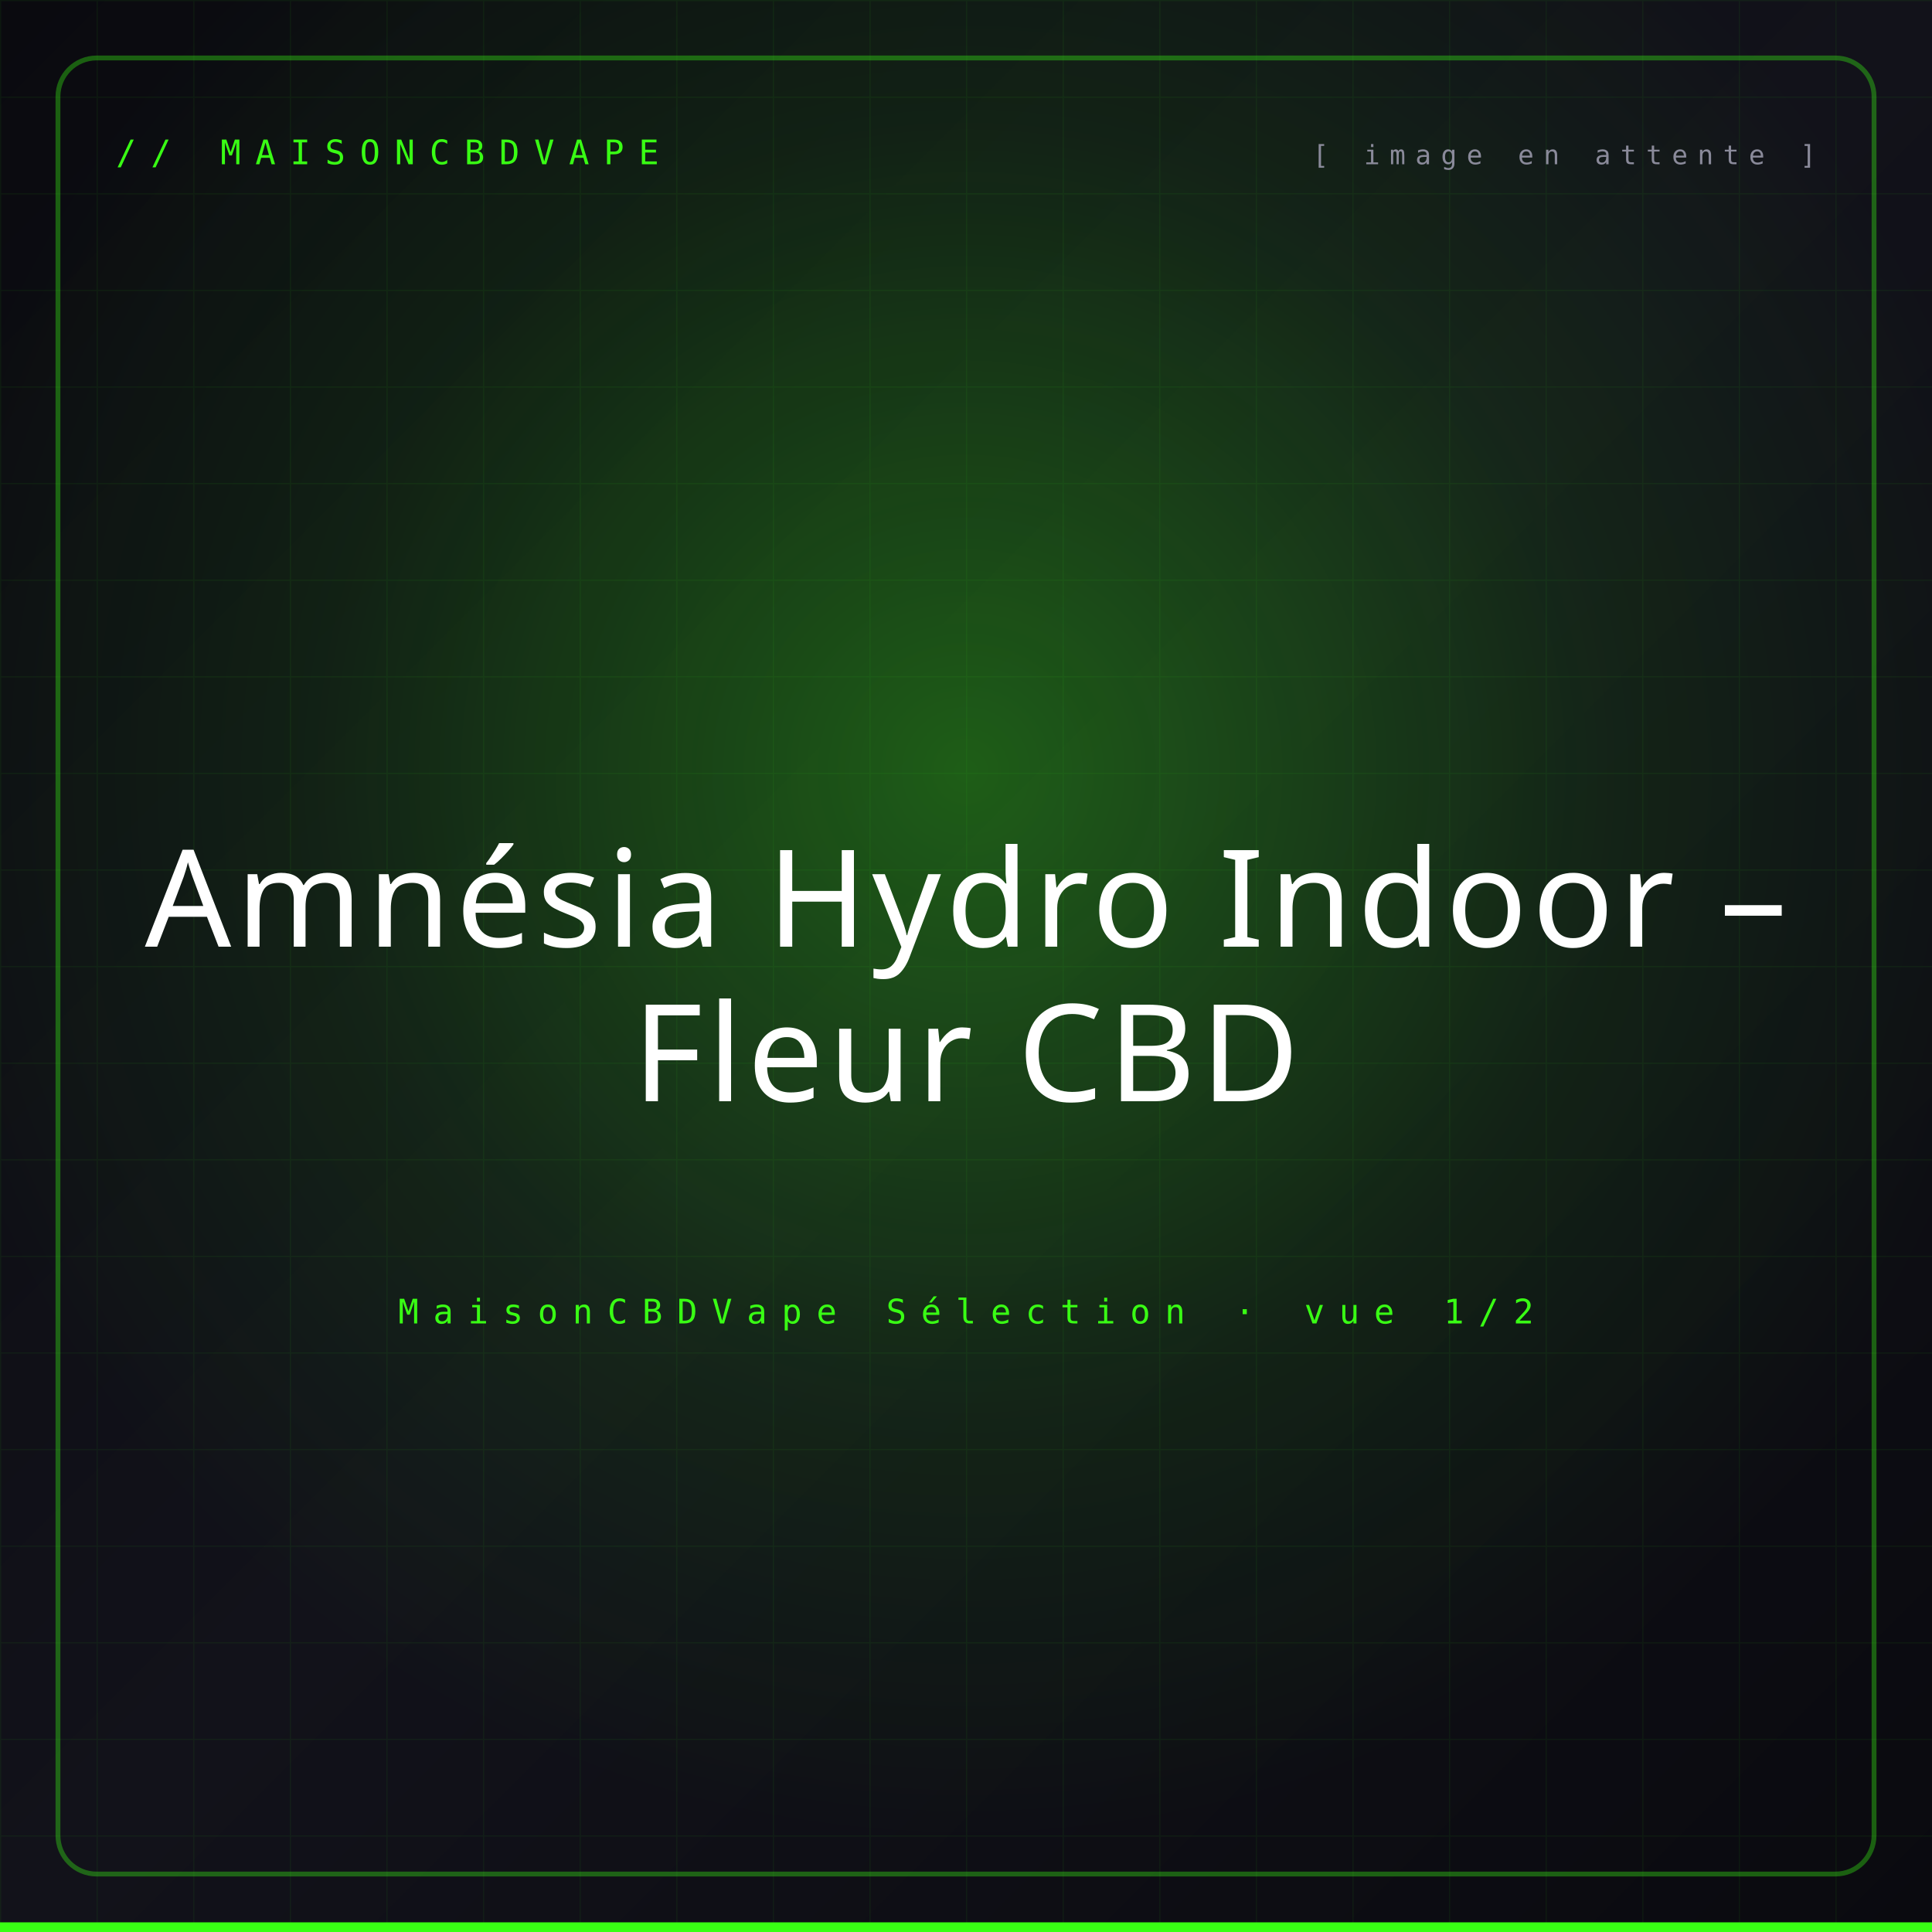
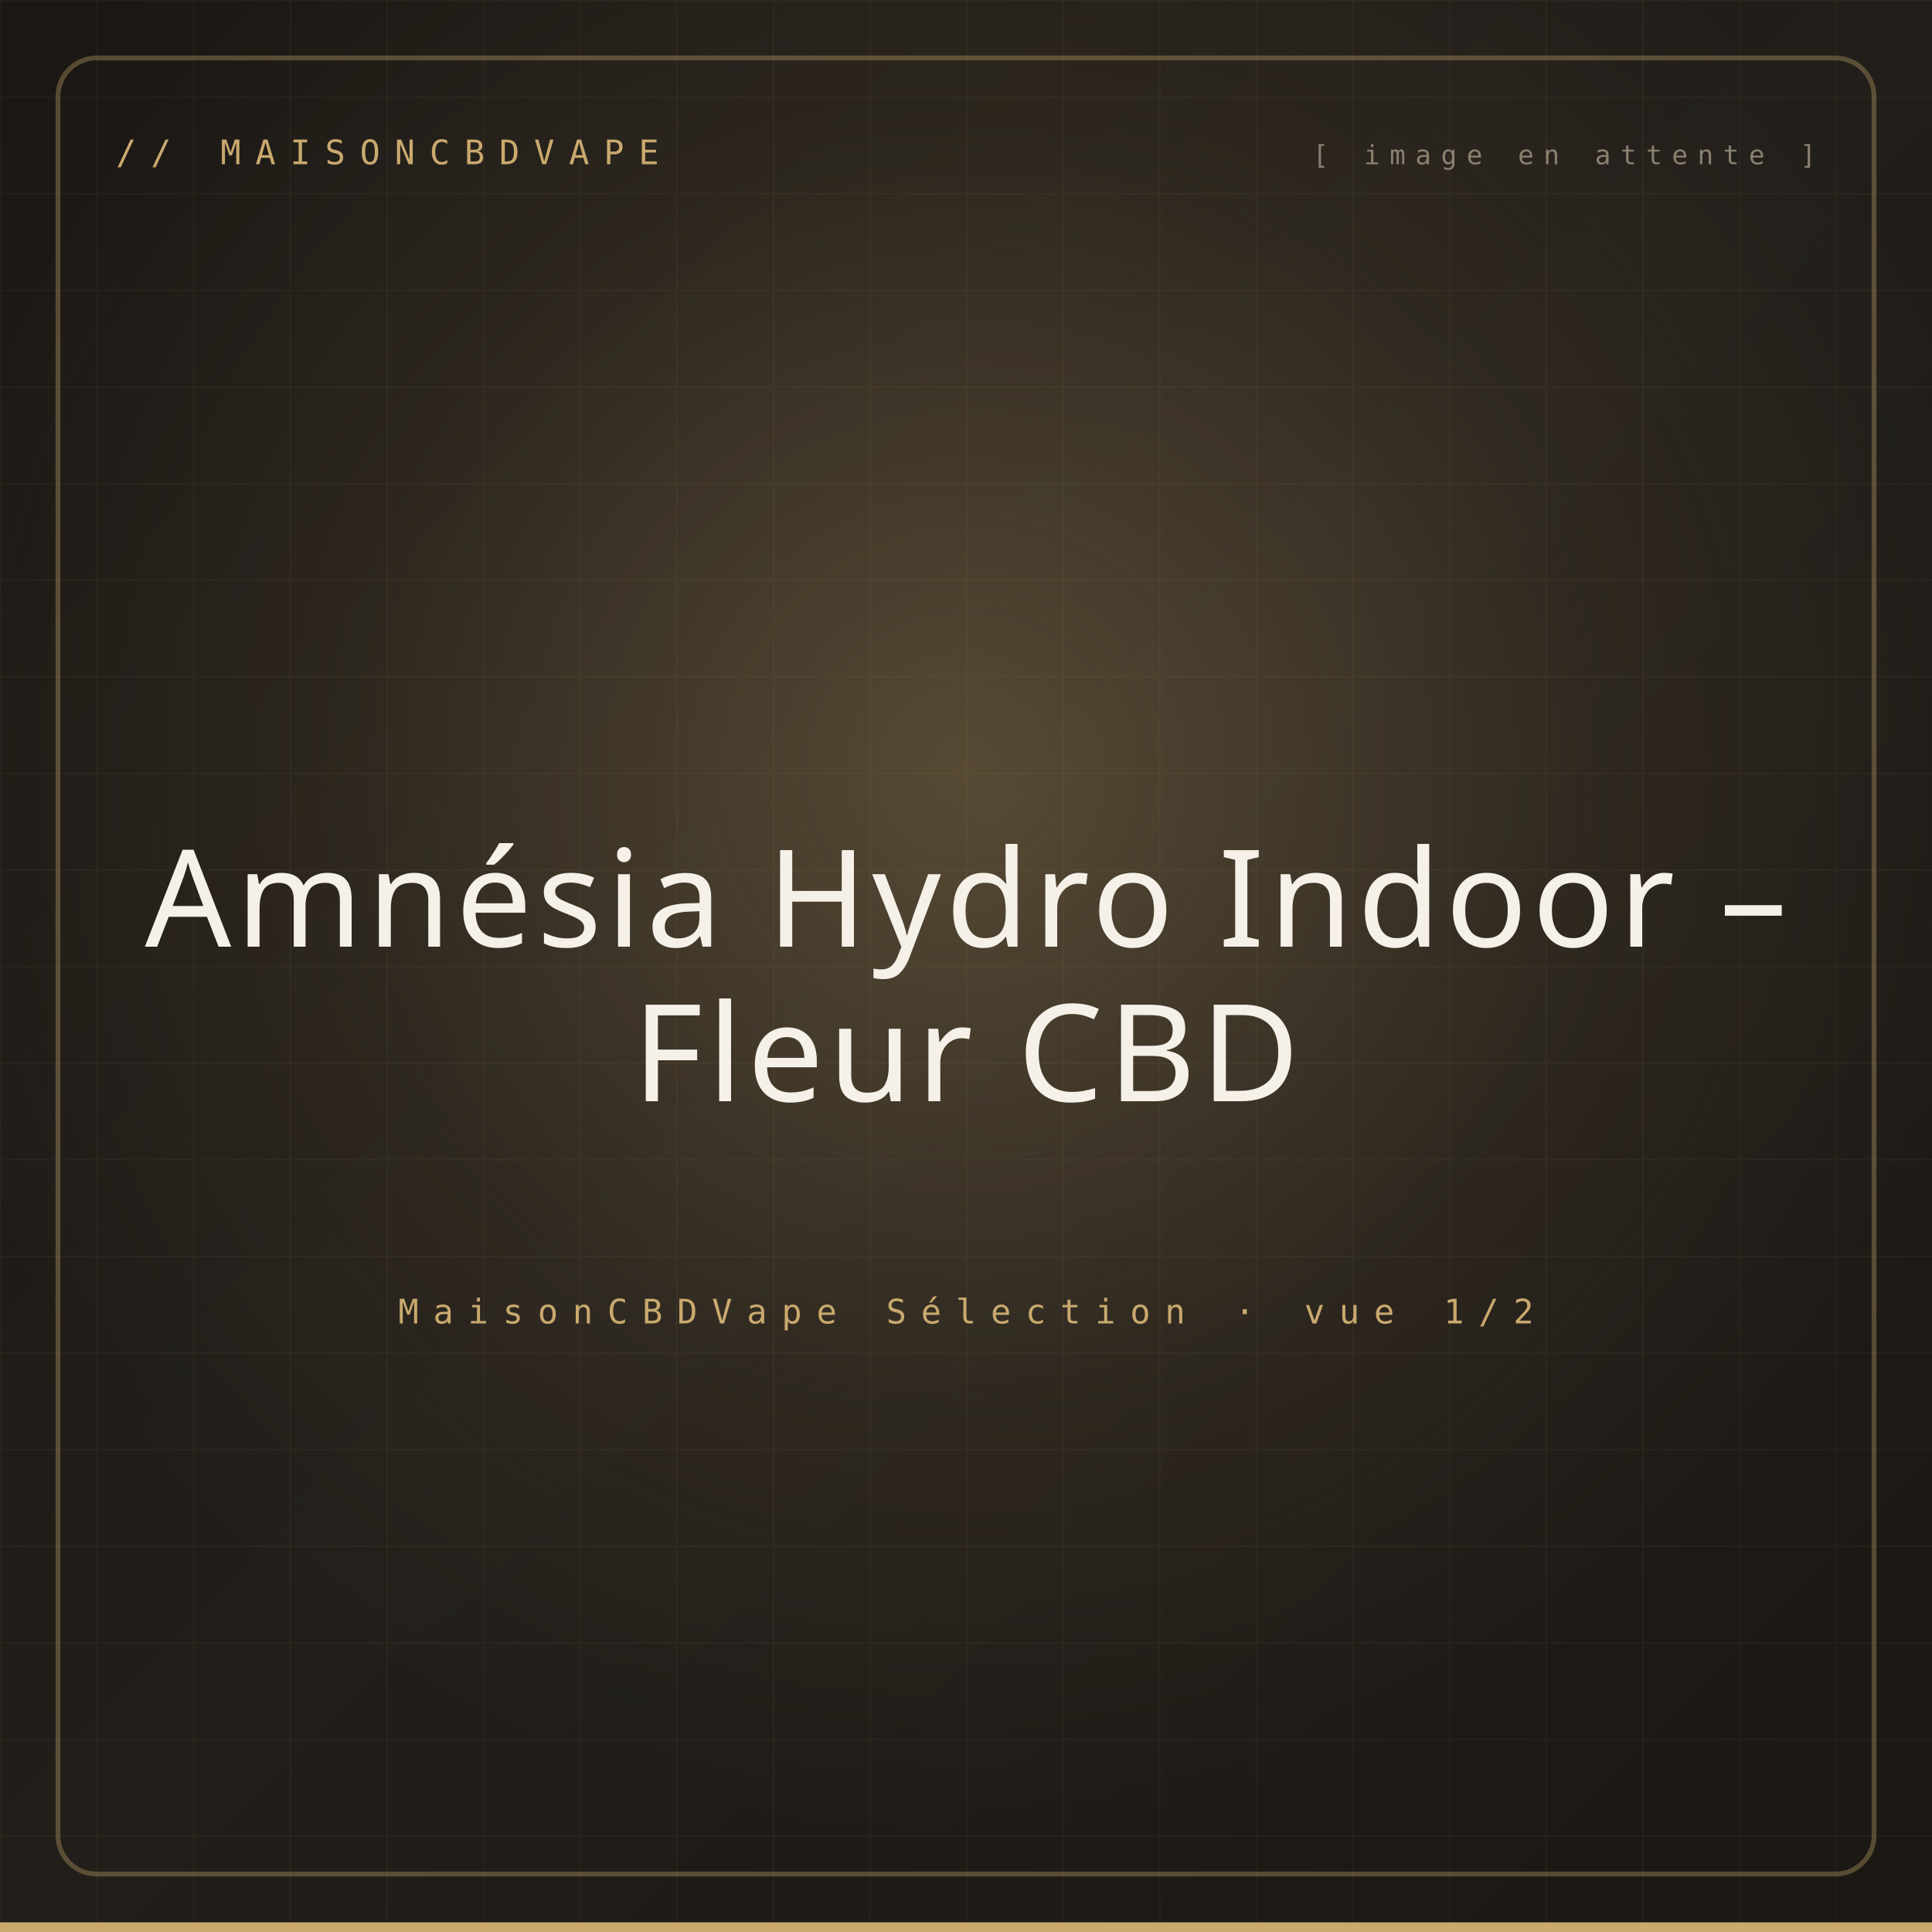
<svg xmlns="http://www.w3.org/2000/svg" viewBox="0 0 800 800" width="800" height="800" role="img" aria-label="Amnésia Hydro Indoor – Fleur CBD">
  <defs>
    <linearGradient id="bgGrad" x1="0%" y1="0%" x2="100%" y2="100%">
-       <stop offset="0%" stop-color="#0A0A0F" />
-       <stop offset="50%" stop-color="#12121A" />
-       <stop offset="100%" stop-color="#0A0A0F" />
+       <stop offset="0%" stop-color="#1A1714" />
+       <stop offset="50%" stop-color="#221E1A" />
+       <stop offset="100%" stop-color="#1A1714" />
    </linearGradient>
    <radialGradient id="accentGlow" cx="50%" cy="40%" r="55%">
-       <stop offset="0%" stop-color="#39FF14" stop-opacity="0.32" />
-       <stop offset="60%" stop-color="#39FF14" stop-opacity="0.08" />
-       <stop offset="100%" stop-color="#39FF14" stop-opacity="0" />
+       <stop offset="0%" stop-color="#C9A96E" stop-opacity="0.32" />
+       <stop offset="60%" stop-color="#C9A96E" stop-opacity="0.08" />
+       <stop offset="100%" stop-color="#C9A96E" stop-opacity="0" />
    </radialGradient>
    <pattern id="grid" width="40" height="40" patternUnits="userSpaceOnUse">
-       <path d="M 40 0 L 0 0 0 40" fill="none" stroke="#39FF14" stroke-opacity="0.06" stroke-width="1" />
+       <path d="M 40 0 L 0 0 0 40" fill="none" stroke="#C9A96E" stroke-opacity="0.06" stroke-width="1" />
    </pattern>
  </defs>
  <rect width="800" height="800" fill="url(#bgGrad)" />
  <rect width="800" height="800" fill="url(#grid)" />
  <rect width="800" height="800" fill="url(#accentGlow)" />
-   <rect x="24" y="24" width="752" height="752" rx="16" ry="16" fill="none" stroke="#39FF14" stroke-opacity="0.35" stroke-width="2" />
-   <text x="48" y="68" fill="#39FF14" font-family="'Space Mono', monospace" font-size="14" letter-spacing="6" style="text-transform:uppercase;">// MAISONCBDVAPE</text>
-   <text x="752" y="68" text-anchor="end" fill="#8A8A9A" font-family="'Space Mono', monospace" font-size="11" letter-spacing="4" style="text-transform:uppercase;">[ image en attente ]</text>
-   <text x="400" y="392" text-anchor="middle" fill="#FFFFFF" font-family="'Bebas Neue', Impact, sans-serif" font-size="56" letter-spacing="2" style="text-transform:uppercase;">Amnésia Hydro Indoor –</text>
-   <text x="400" y="456" text-anchor="middle" fill="#FFFFFF" font-family="'Bebas Neue', Impact, sans-serif" font-size="56" letter-spacing="2" style="text-transform:uppercase;">Fleur CBD</text>
-   <text x="400" y="548" text-anchor="middle" fill="#39FF14" font-family="'Space Mono', monospace" font-size="14" letter-spacing="6" style="text-transform:uppercase;">MaisonCBDVape Sélection · vue 1/2</text>
-   <rect x="0" y="796" width="800" height="4" fill="#39FF14" />
+   <rect x="24" y="24" width="752" height="752" rx="16" ry="16" fill="none" stroke="#C9A96E" stroke-opacity="0.35" stroke-width="2" />
+   <text x="48" y="68" fill="#C9A96E" font-family="'Space Mono', monospace" font-size="14" letter-spacing="6" style="text-transform:uppercase;">// MAISONCBDVAPE</text>
+   <text x="752" y="68" text-anchor="end" fill="#8A8070" font-family="'Space Mono', monospace" font-size="11" letter-spacing="4" style="text-transform:uppercase;">[ image en attente ]</text>
+   <text x="400" y="392" text-anchor="middle" fill="#F5F0E8" font-family="'Bebas Neue', Impact, sans-serif" font-size="56" letter-spacing="2" style="text-transform:uppercase;">Amnésia Hydro Indoor –</text>
+   <text x="400" y="456" text-anchor="middle" fill="#F5F0E8" font-family="'Bebas Neue', Impact, sans-serif" font-size="56" letter-spacing="2" style="text-transform:uppercase;">Fleur CBD</text>
+   <text x="400" y="548" text-anchor="middle" fill="#C9A96E" font-family="'Space Mono', monospace" font-size="14" letter-spacing="6" style="text-transform:uppercase;">MaisonCBDVape Sélection · vue 1/2</text>
+   <rect x="0" y="796" width="800" height="4" fill="#C9A96E" />
</svg>
